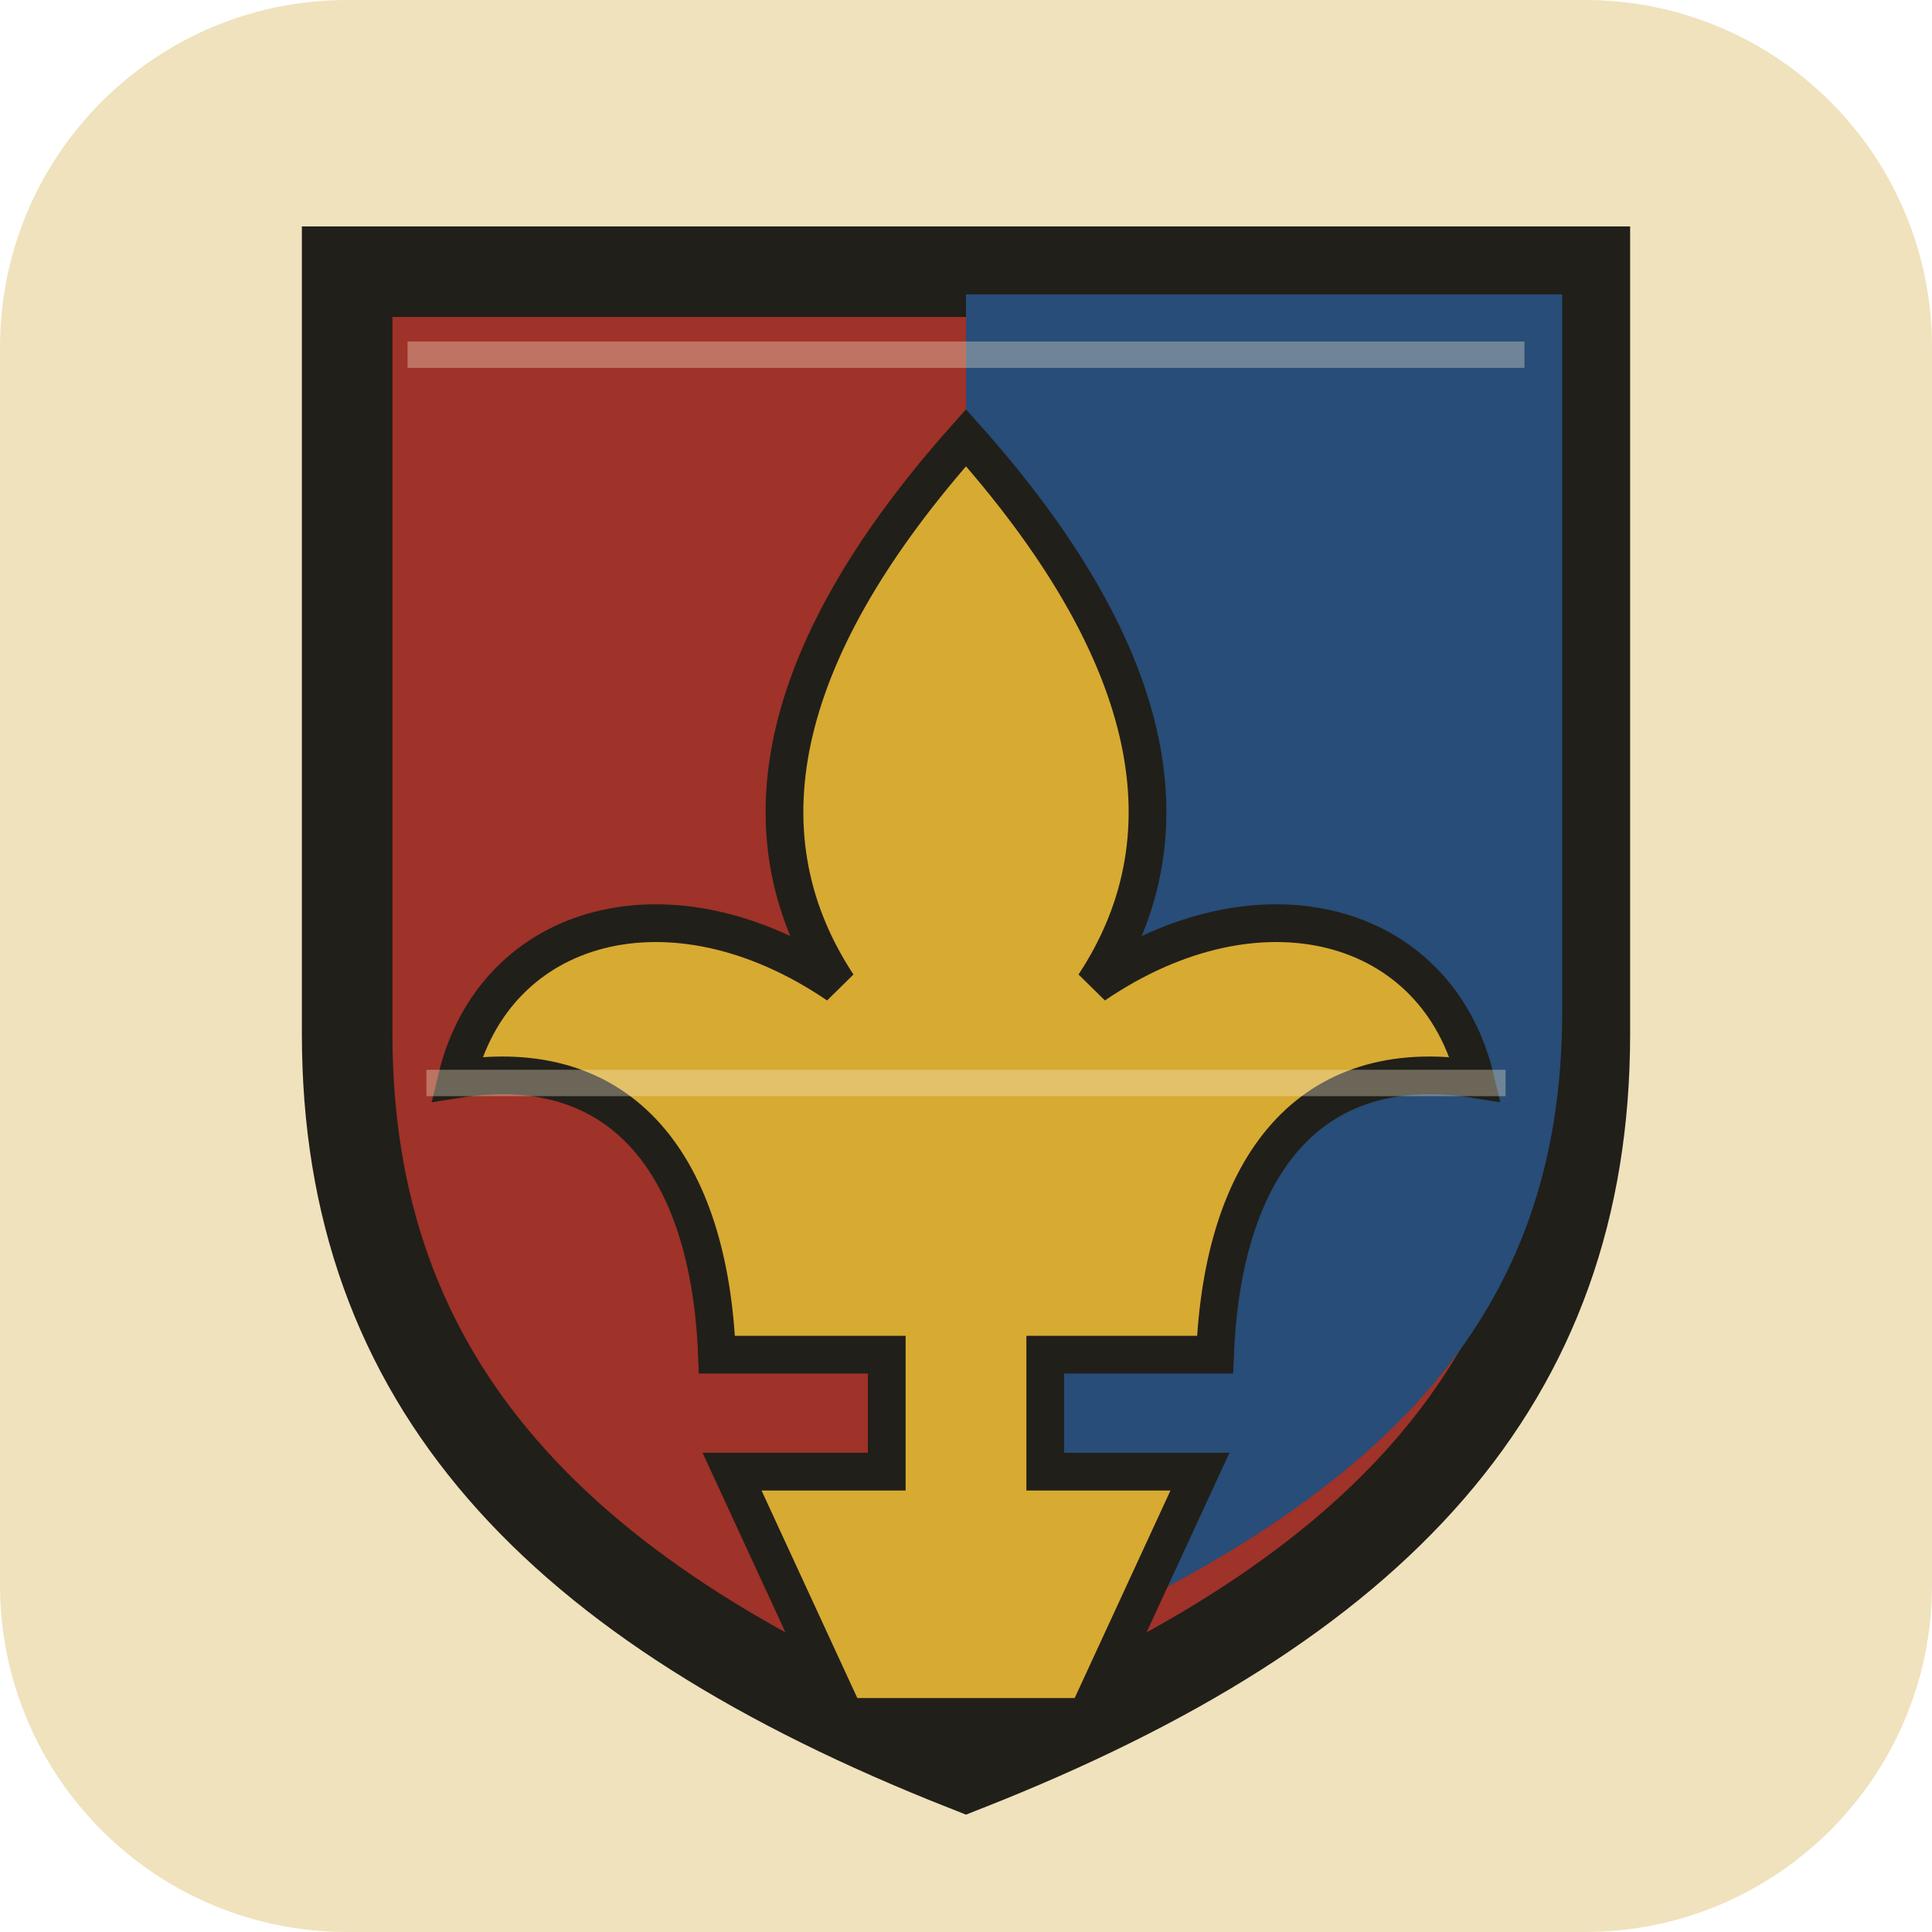
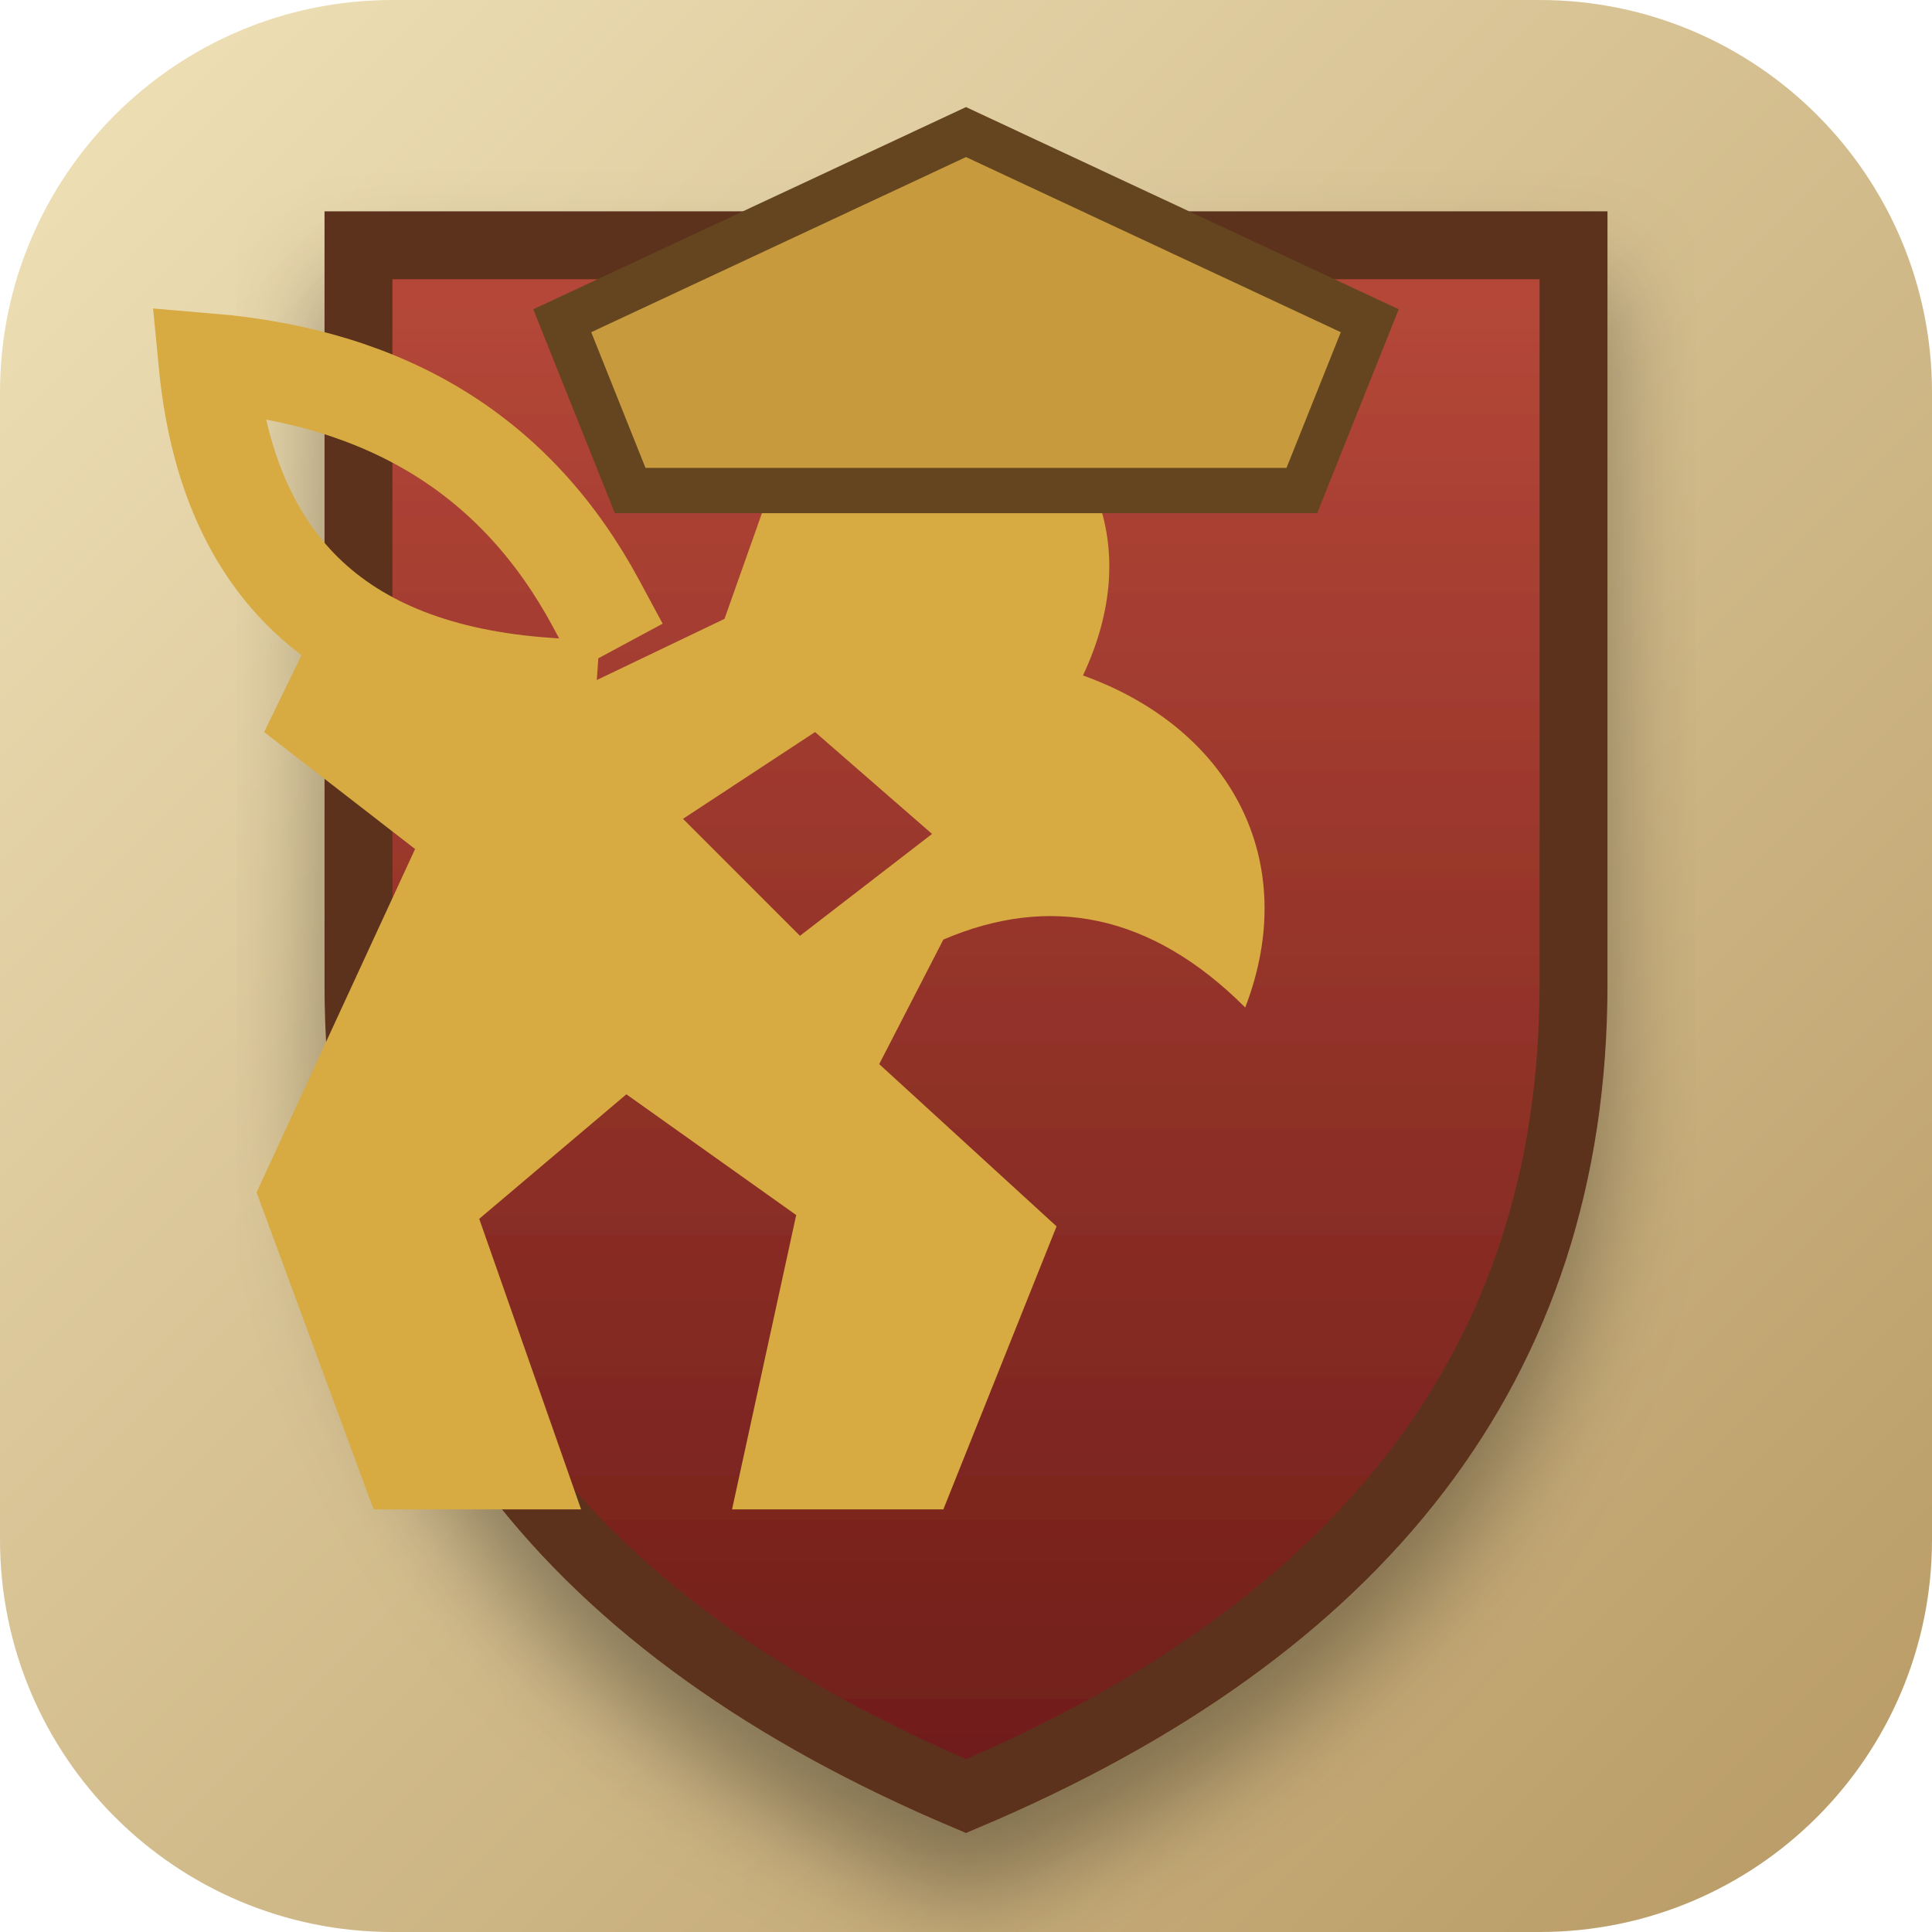
<svg xmlns="http://www.w3.org/2000/svg" viewBox="0 0 512 512">
-   <rect width="512" height="512" rx="92" fill="#efe2bd" />
-   <path d="M92 72h328v202c0 92-55 151-164 194C147 425 92 366 92 274V72z" fill="#9f3229" stroke="#211f19" stroke-width="24" stroke-linejoin="miter" />
-   <path d="M256 78h158v190c0 80-45 132-158 177V78z" fill="#274d78" />
-   <path d="M256 116c-49 55-61 104-34 145-44-30-91-17-101 25 44-7 67 23 69 73h45v31h-41l30 65h64l30-65h-41v-31h45c2-50 25-80 69-73-10-42-57-55-101-25 27-41 15-90-34-145z" fill="#d7aa32" stroke="#211f19" stroke-width="10" stroke-linejoin="miter" />
-   <path d="M108 94h296M113 287h286" stroke="#f7ebcf" stroke-width="7" opacity=".35" />
+   <defs>
+     <linearGradient id="paper" x1="0" y1="0" x2="1" y2="1">
+       <stop stop-color="#f0e2b9" />
+       <stop offset="1" stop-color="#b79963" />
+     </linearGradient>
+     <linearGradient id="red" x1="0" y1="0" x2="0" y2="1">
+       <stop stop-color="#b64839" />
+       <stop offset="1" stop-color="#6f1d19" />
+     </linearGradient>
+     <filter id="shadow">
+       <feDropShadow dx="0" dy="18" stdDeviation="13" flood-opacity=".35" />
+     </filter>
+   </defs>
+   <rect width="512" height="512" rx="104" fill="url(#paper)" />
+   <path d="M95 65h322v196c0 101-57 171-161 215C152 432 95 362 95 261V65Z" fill="url(#red)" stroke="#5c321d" stroke-width="18" filter="url(#shadow)" />
+   <path d="M256 96c35 18 47 49 31 83 39 14 58 49 43 88-25-25-52-30-80-18l-17 33 47 43-30 75h-56l17-78-45-32-39 33 27 77h-55l-31-84 42-91-40-31 19-39 55 32 48-23 17-48 47-20Zm-40 98-35 23 31 31 35-27-31-27Z" fill="#d7aa42" />
+   <path d="M145 182c-57-4-85-34-90-86 48 4 82 25 103 64" fill="none" stroke="#d7aa42" stroke-width="26" stroke-linecap="square" />
+   <path d="m149 85 107-50 107 50-18 45H167l-18-45Z" fill="#c69a3d" stroke="#64451f" stroke-width="12" />
</svg>
